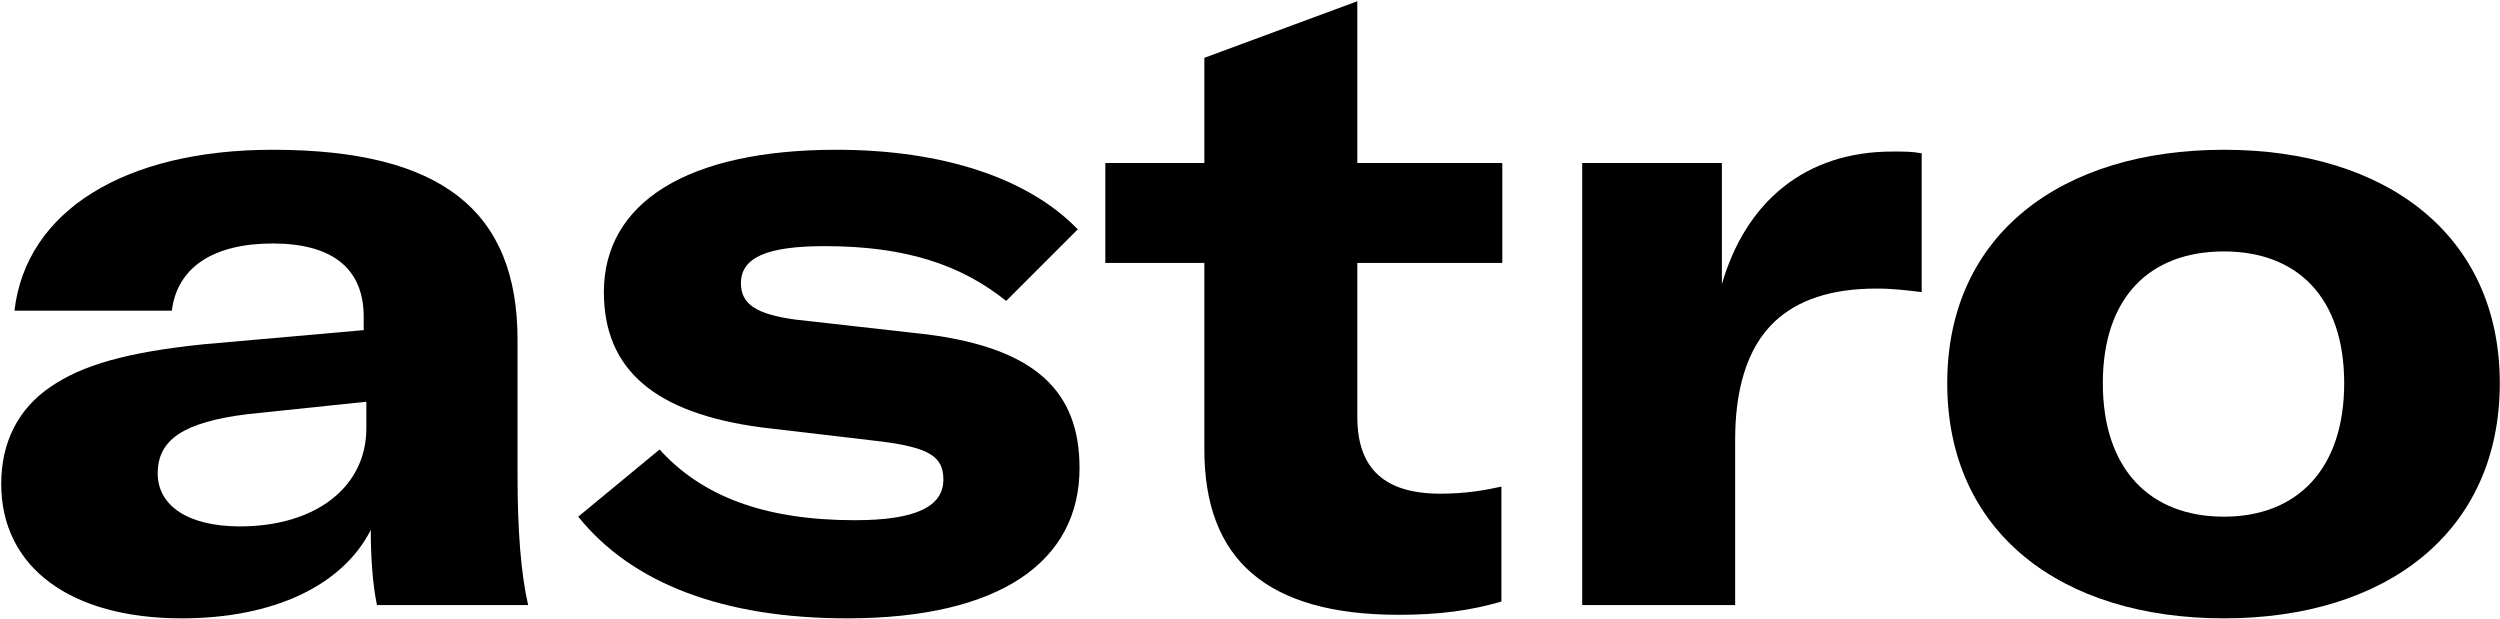
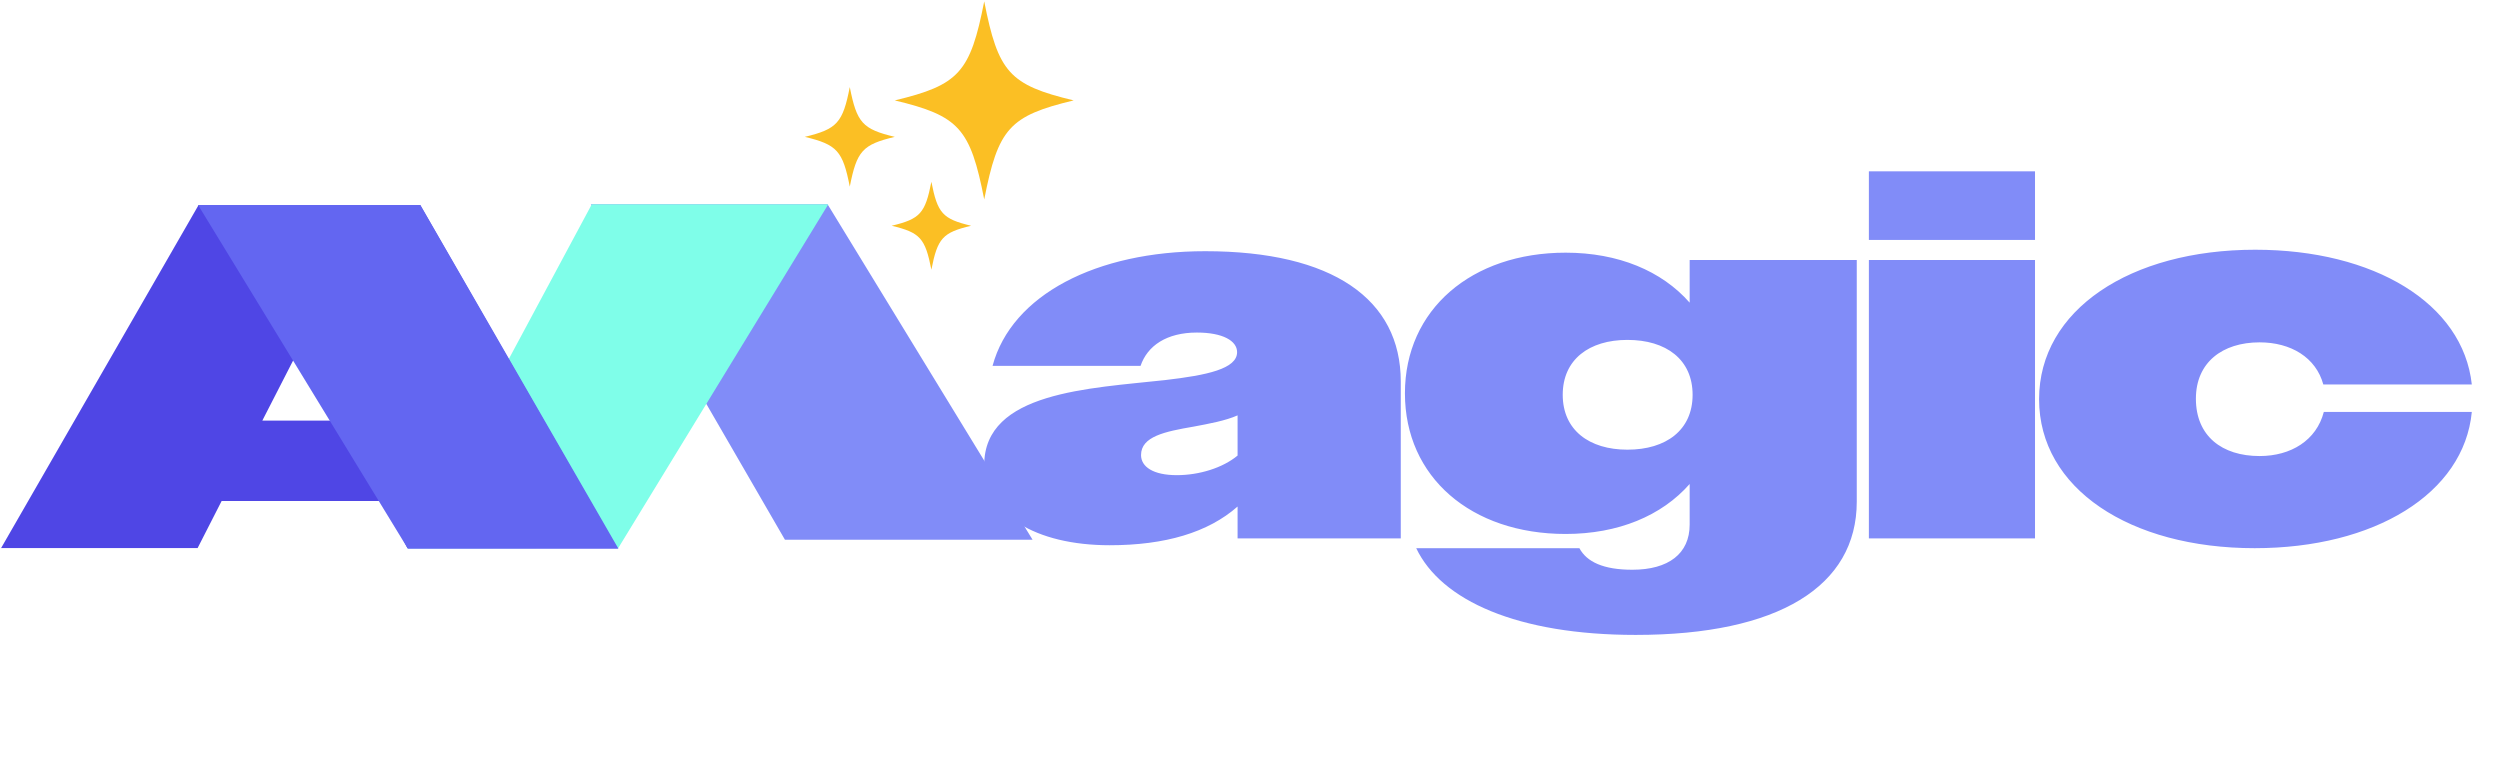
- <svg viewBox="0 0 1847 457" fill="none">
-   <path d="M134.148 456.833C202.08 456.833 253.03 432.665 273.93 391.516C273.93 411.111 275.23 431.36 278.5 447.036H390.19C384.97 424.173 382.36 392.82 382.36 351.671V251.081C382.36 155.717 326.18 110.648 201.43 110.648C92.344 110.648 19.188 155.717 10.697 229.527H126.963C130.882 197.521 157.66 179.885 201.43 179.885C244.53 179.885 268.7 197.521 268.7 234.1V243.896L150.48 254.347C92.997 260.227 60.338 270.023 37.477 285.7C13.31 302.028 0.899 326.851 0.899 357.549C0.899 418.948 51.847 456.833 134.148 456.833ZM177.26 388.902C139.37 388.902 116.512 373.88 116.512 349.712C116.512 324.892 135.45 311.827 183.14 305.949L270.66 296.805V316.4C270.66 360.163 232.78 388.902 177.26 388.902Z" fill="currentColor" />
-   <path d="M625.77 456.833C739.43 456.833 797.56 414.377 797.56 345.793C797.56 288.966 764.9 257.613 685.87 247.162L587.23 236.059C559.15 232.138 547.39 224.953 547.39 209.277C547.39 190.336 566.33 181.844 609.44 181.844C668.88 181.844 710.03 195.561 743.35 222.342L796.25 169.434C759.67 131.55 696.32 110.648 617.94 110.648C507.55 110.648 446.15 149.838 446.15 215.809C446.15 273.289 484.03 305.295 562.41 315.745L651.25 326.196C686.52 330.769 696.97 337.302 696.97 354.283C696.97 373.88 677.37 384.331 631.65 384.331C563.72 384.331 518 366.041 487.3 332.076L427.21 381.717C467.05 431.36 534.98 456.833 625.77 456.833Z" fill="currentColor" />
-   <path d="M889.78 194.255V332.076C889.78 413.07 935.5 454.221 1033.48 454.221C1063.53 454.221 1087.04 450.955 1109.25 444.423V359.508C1097.49 362.122 1083.12 364.734 1064.18 364.734C1023.03 364.734 1002.78 346.446 1002.78 307.908V194.255H1109.9V120.445H1002.78V0.914L889.78 42.717V120.445H816.62V194.255H889.78Z" fill="currentColor" />
-   <path d="M1272.13 120.445H1168.93V447.036H1281.93V324.892C1281.93 289.618 1289.77 257.613 1311.33 237.364C1328.31 221.687 1352.48 213.198 1386.44 213.198C1398.85 213.198 1408.65 214.502 1419.75 215.809V113.26C1412.57 111.954 1407.34 111.954 1398.2 111.954C1333.53 111.954 1289.77 149.185 1272.13 209.932V120.445Z" fill="currentColor" />
-   <path d="M1643.05 456.833C1762.59 456.833 1846.85 393.475 1846.85 283.088C1846.85 173.353 1762.59 110.648 1643.05 110.648C1522.87 110.648 1438.61 173.353 1438.61 283.088C1438.61 393.475 1522.87 456.833 1643.05 456.833ZM1643.05 381.717C1588.19 381.717 1553.57 346.446 1553.57 283.088C1553.57 219.728 1588.19 185.763 1643.05 185.763C1697.27 185.763 1731.89 219.728 1731.89 283.088C1731.89 346.446 1697.27 381.717 1643.05 381.717Z" fill="currentColor" />
+ <svg viewBox="0 0 1811 557" fill="none">
+   <path d="M803.85 394.97C750.245 394.97 712.97 372.605 712.97 336.75C712.97 283.855 789.295 281.37 843.965 275.335C874.495 271.785 896.15 267.17 896.15 255.1C896.15 246.935 885.855 240.9 867.04 240.9C845.03 240.9 831.185 250.485 826.215 265.04H719.005C732.85 213.565 794.265 181.97 873.075 181.97C965.375 181.97 1014.72 216.76 1014.72 276.4V390H896.505V366.925C875.205 385.74 843.965 394.97 803.85 394.97ZM826.57 329.65C826.57 338.17 835.445 344.205 852.485 344.205C868.815 344.205 885.855 338.88 896.505 330.005V300.895C887.63 304.8 875.915 306.93 864.555 309.06C843.965 312.61 826.57 316.16 826.57 329.65ZM1134.17 386.805C1065.66 386.805 1017.73 345.625 1017.73 284.92C1017.73 224.215 1066.01 183.035 1134.17 183.035C1172.16 183.035 1203.75 196.17 1223.99 219.245V188.36H1345.04V363.375C1345.04 424.79 1288.24 459.935 1184.94 459.935C1099.38 459.935 1044 435.085 1025.9 397.1H1144.11C1149.44 407.04 1161.51 412.72 1182.45 412.72C1208.72 412.72 1223.99 401.005 1223.99 380.06V350.595C1203.75 373.67 1172.16 386.805 1134.17 386.805ZM1178.9 325.745C1206.95 325.745 1226.12 311.545 1226.12 285.985C1226.12 260.425 1206.95 246.225 1178.9 246.225C1151.21 246.225 1132.04 260.425 1132.04 285.985C1132.04 311.545 1151.21 325.745 1178.9 325.745ZM1353.82 173.805V124.105H1474.16V173.805H1353.82ZM1353.82 390V188.36H1474.16V390H1353.82ZM1633.31 397.1C1542.79 397.1 1477.11 353.79 1477.11 289.18C1477.11 224.57 1543.14 180.905 1633.67 180.905C1719.58 180.905 1784.19 219.6 1790.58 278.53H1683.01C1677.69 259.005 1659.58 248 1636.86 248C1609.88 248 1590.71 262.555 1590.71 288.825C1590.71 315.805 1609.53 330.36 1636.86 330.36C1659.58 330.36 1678.04 319 1683.37 298.41H1790.58C1784.9 357.695 1719.93 397.1 1633.31 397.1Z" fill="#818CF8" />
+   <path d="M599.503 148H428L568.616 391H748L599.503 148Z" fill="#818CF8" />
+   <path d="M600 148L447.873 397L295 397.237L428.688 148H600Z" fill="#7FFEE9" />
+   <path d="M0.805 397L143.87 148.5H304.33L447.04 397H295.1L277.705 362.92H160.555L143.16 397H0.805ZM219.13 247.9L190.02 304.7H248.24L219.13 247.9Z" fill="#4F46E5" />
+   <path d="M304.5 148.5H143.5L295.5 397.5H448L304.5 148.5Z" fill="#6366F1" />
+   <path d="M674.69 131.695C670.21 154.555 666.577 158.575 645.926 163.536C666.577 168.496 670.21 172.516 674.69 195.378C679.171 172.518 682.804 168.496 703.455 163.536C682.804 158.575 679.171 154.555 674.69 131.695Z" fill="#FBBF24" />
+   <path d="M712.973 144.465C723.067 92.965 731.25 83.907 777.775 72.733C731.25 61.559 723.067 52.5 712.973 1C702.879 52.5 694.696 61.558 648.171 72.733C694.696 83.907 702.879 92.965 712.973 144.465Z" fill="#FBBF24" />
+   <path d="M615.585 135.211C620.662 109.313 624.777 104.759 648.171 99.141C624.775 93.522 620.662 88.966 615.585 63.07C610.509 88.968 606.394 93.522 583 99.141C606.394 104.759 610.509 109.313 615.585 135.211Z" fill="#FBBF24" />
</svg>
